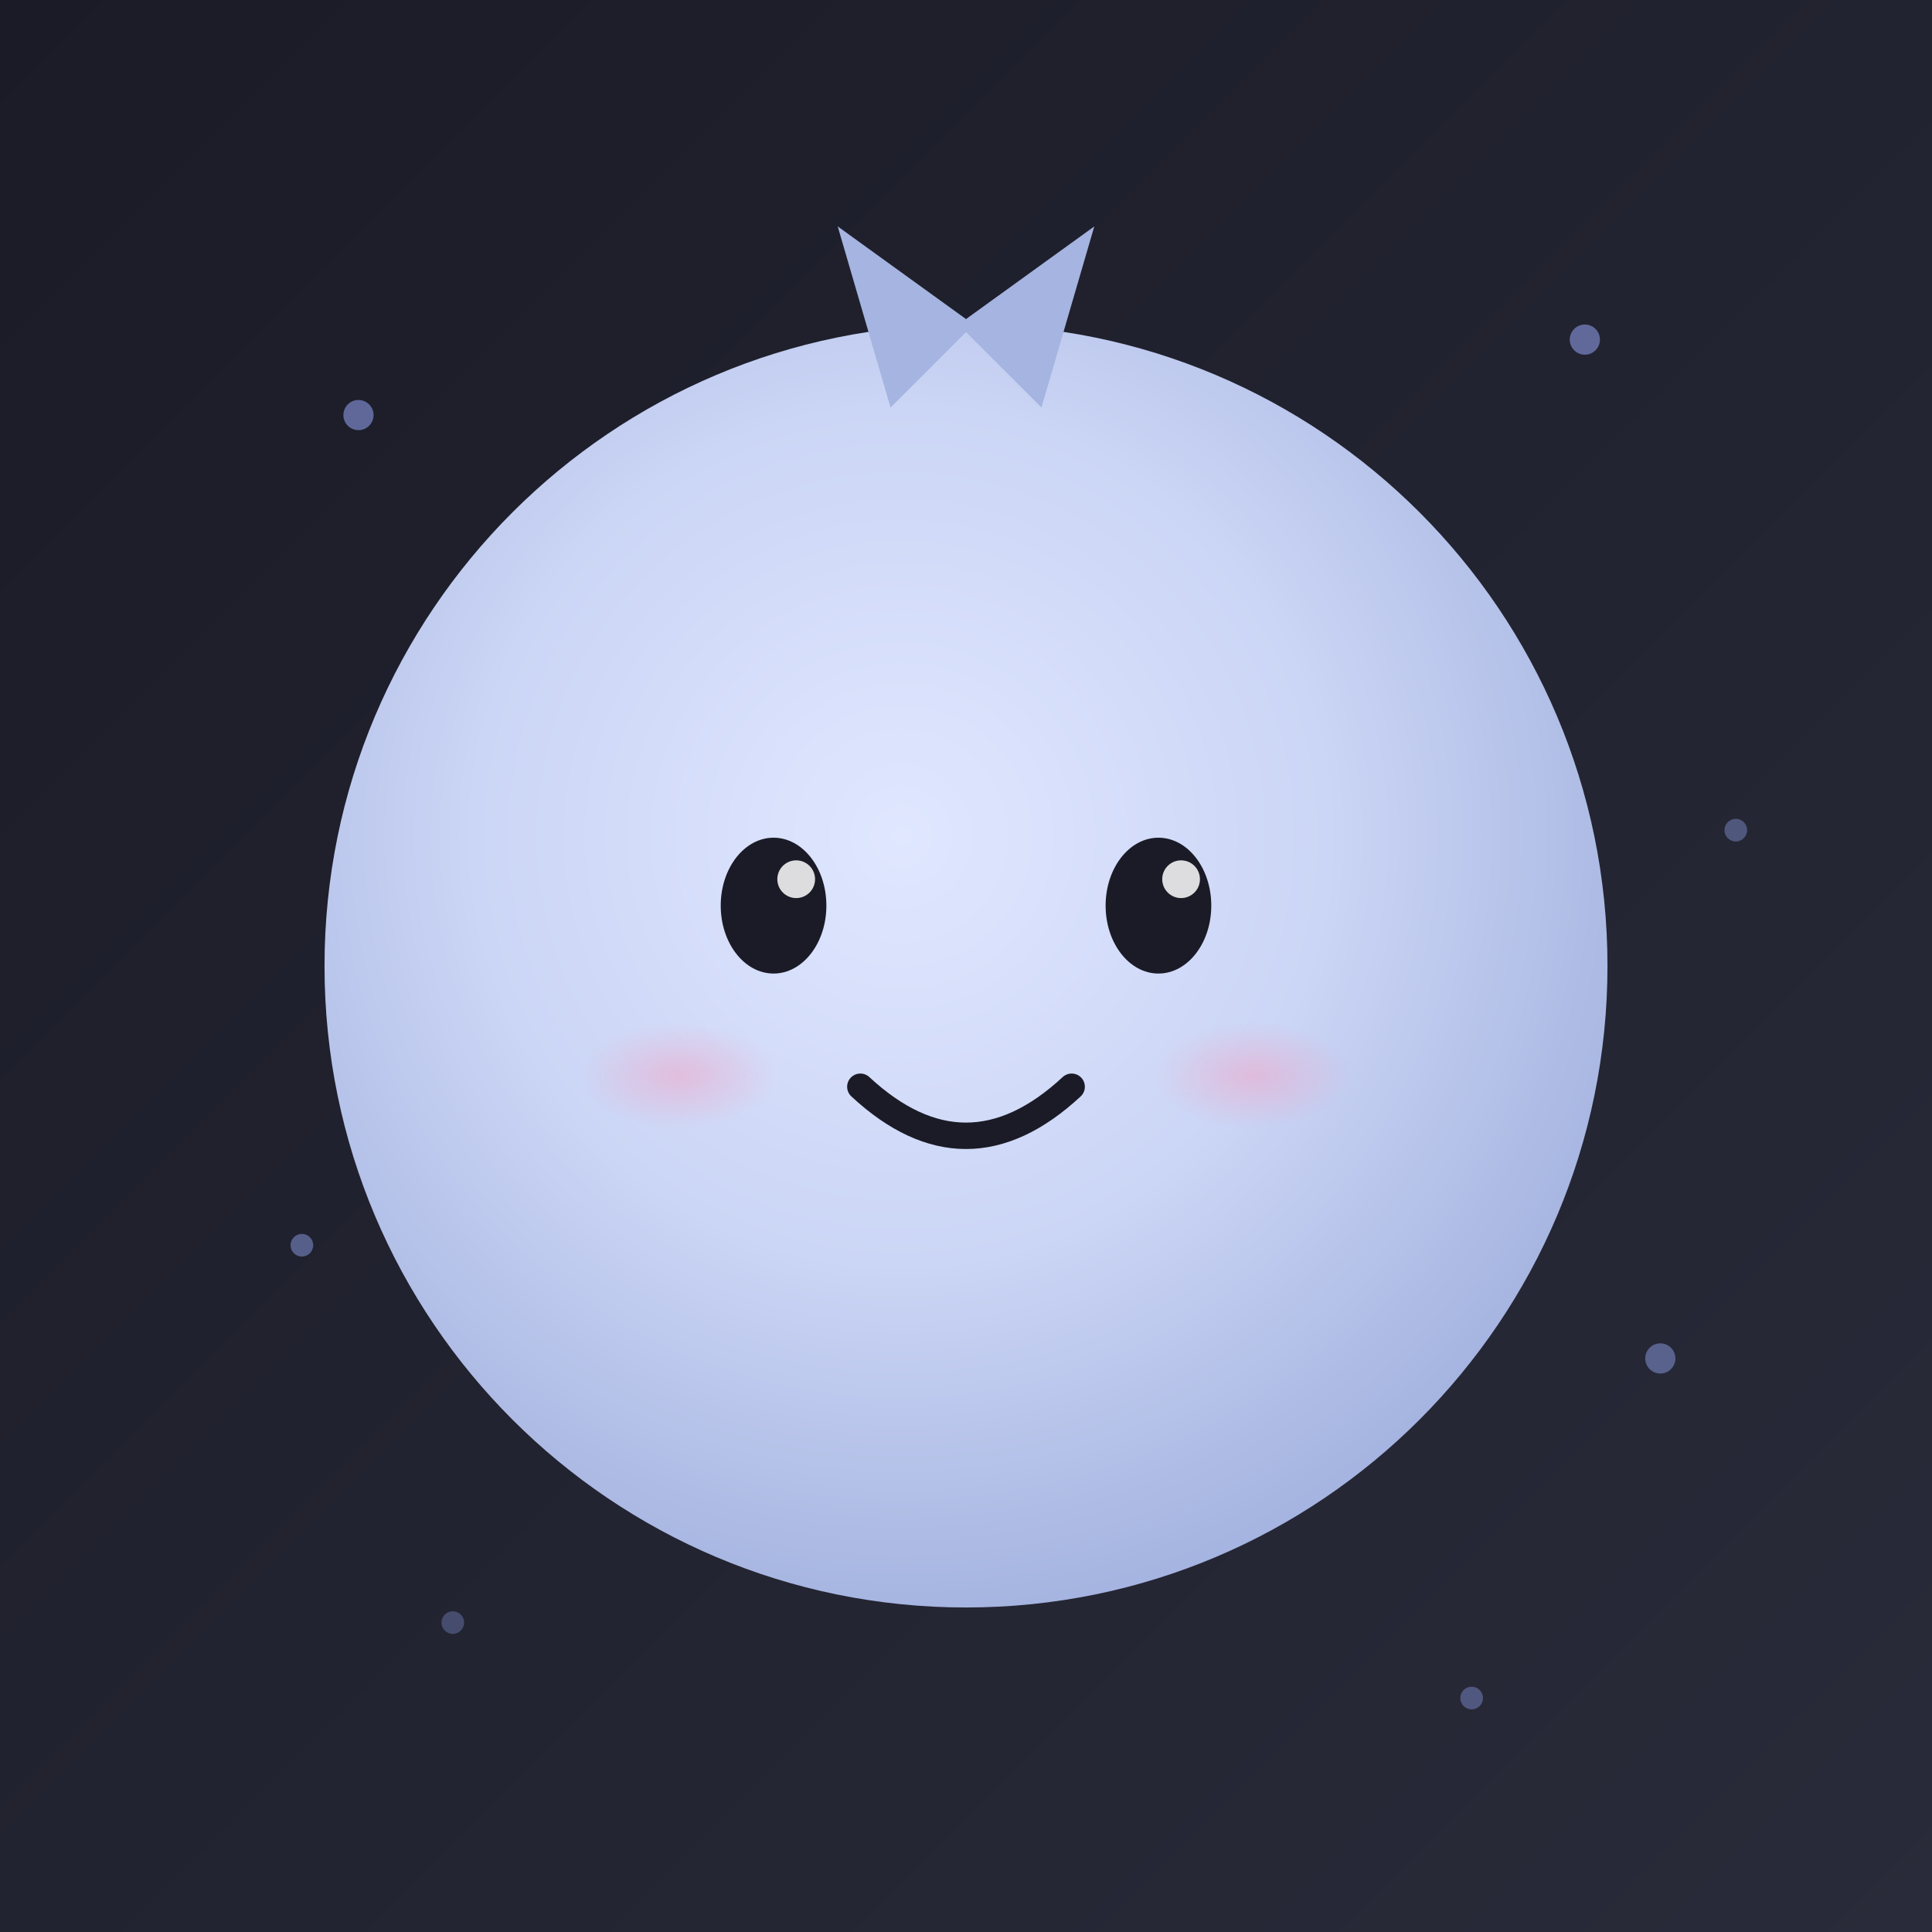
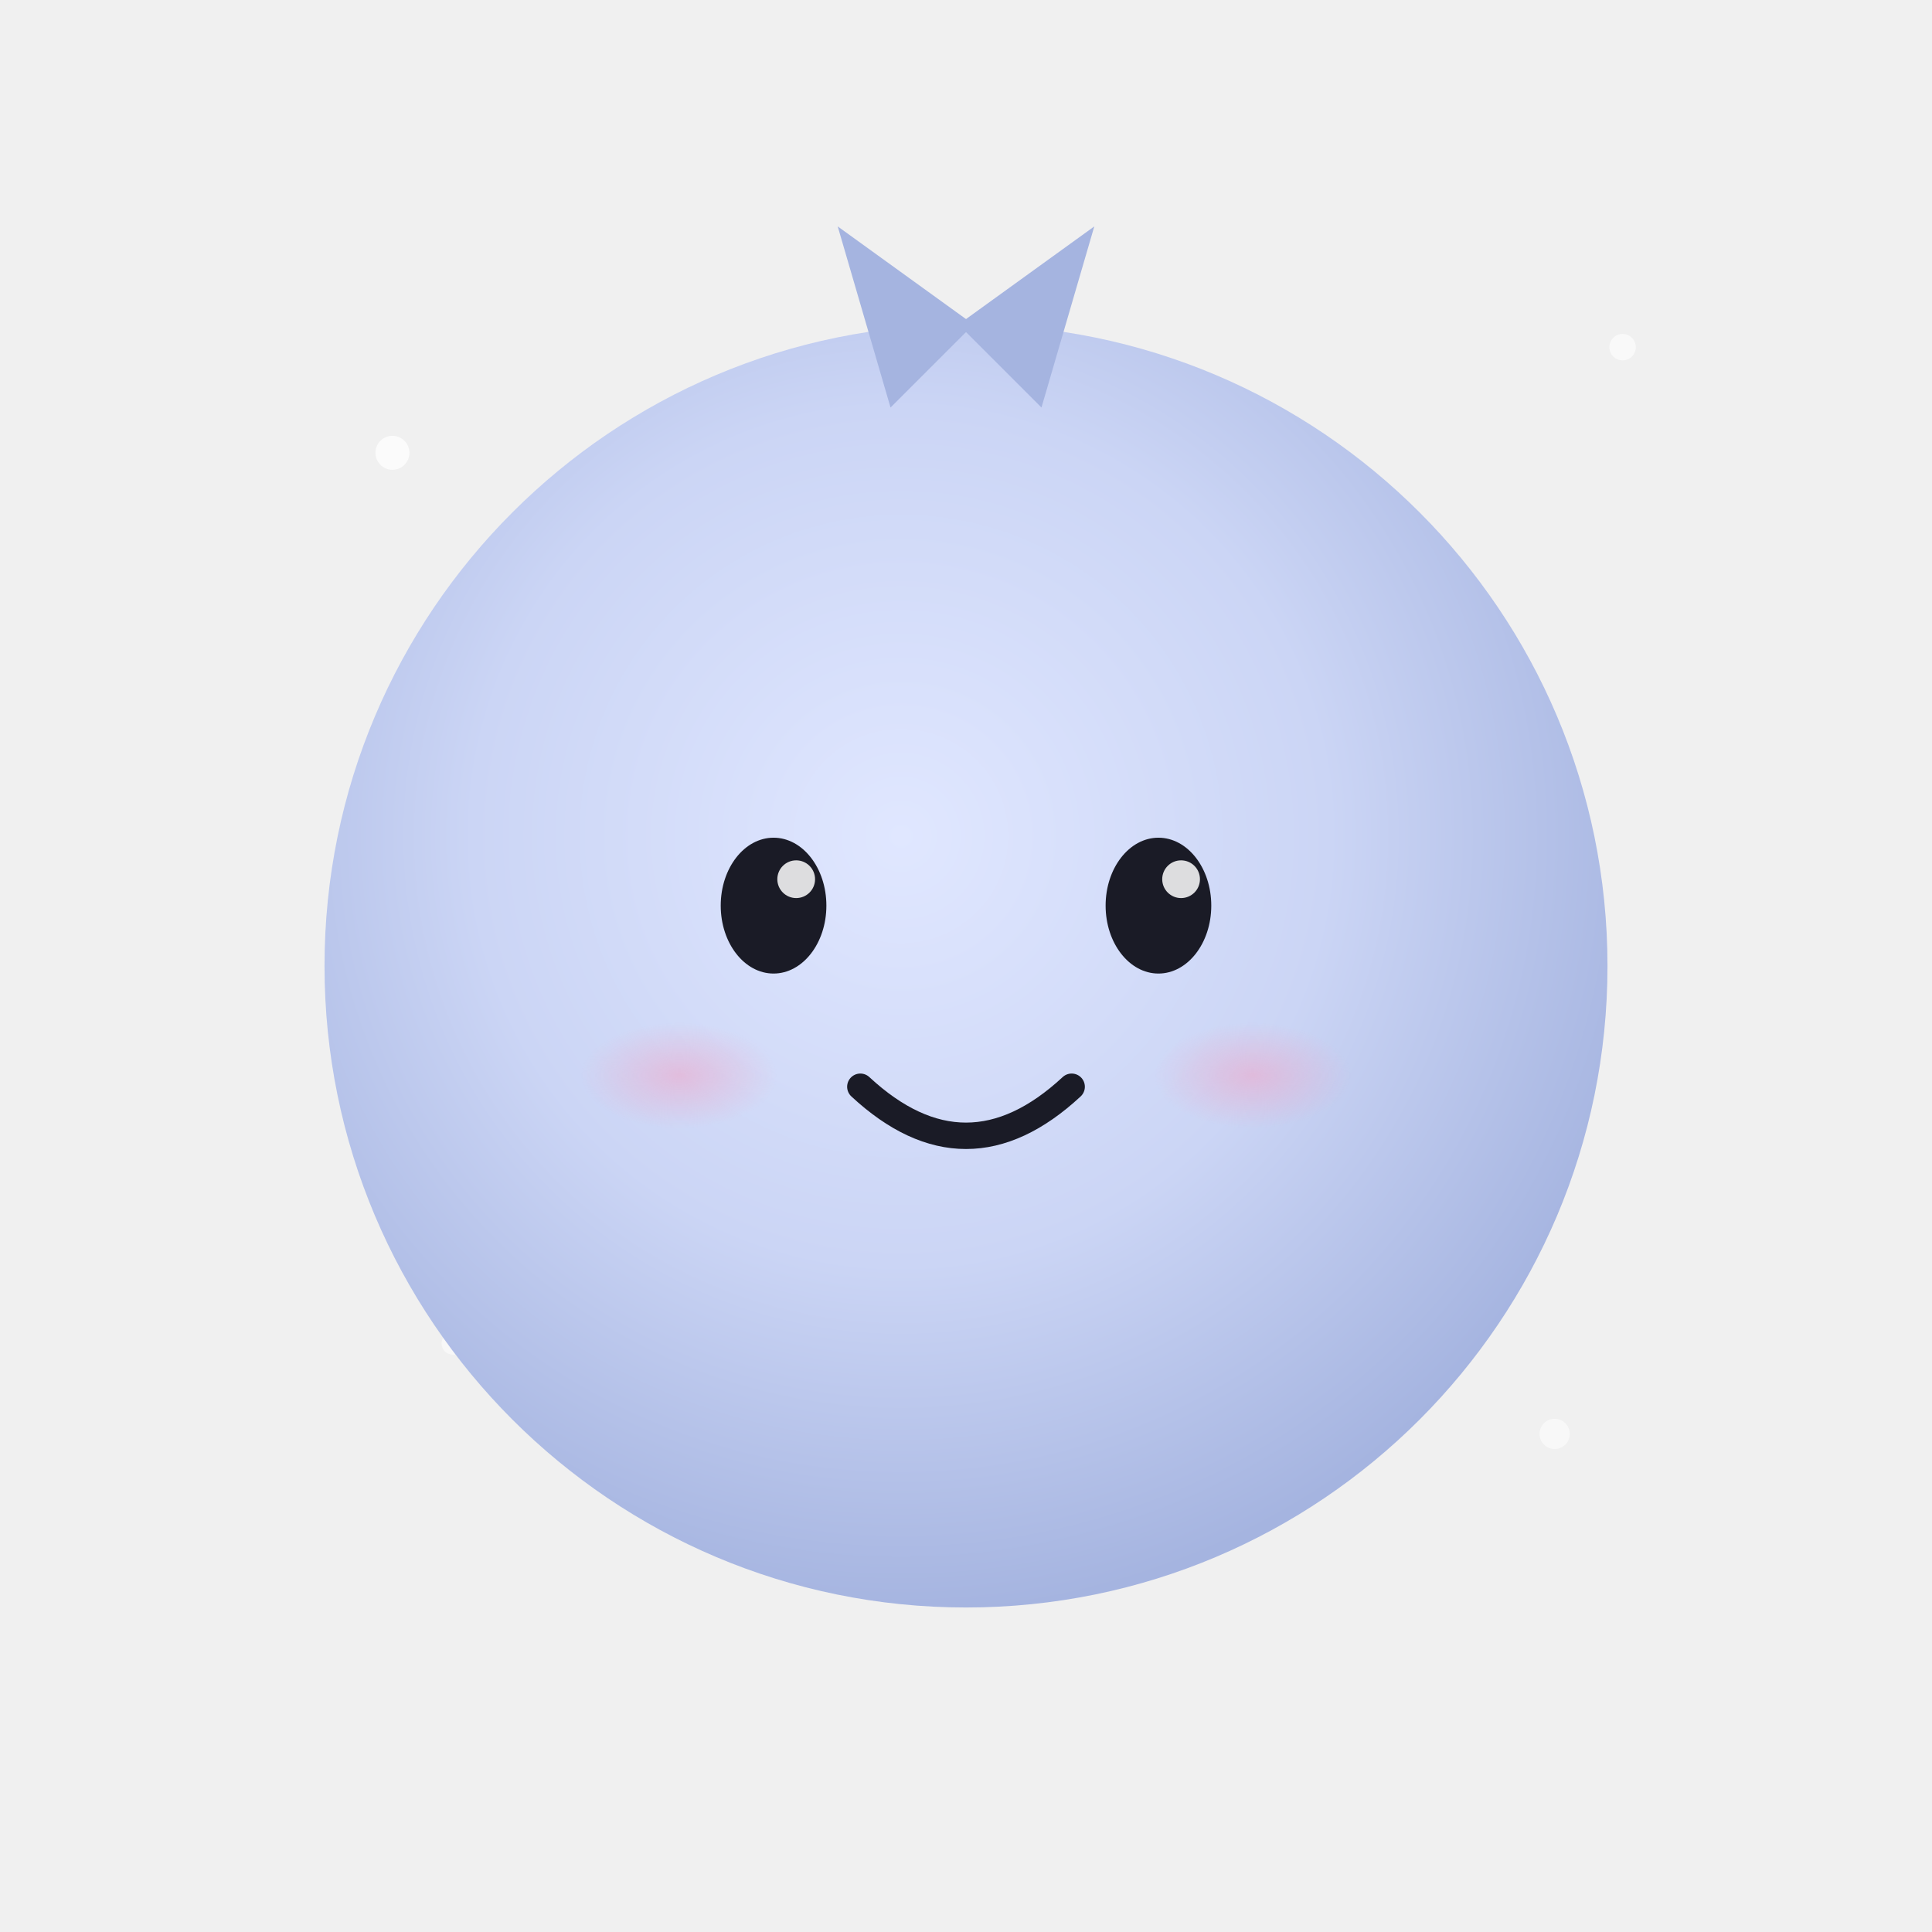
<svg xmlns="http://www.w3.org/2000/svg" width="512" height="512" viewBox="0 0 512 512">
  <defs>
-     <linearGradient id="sky" x1="0%" y1="0%" x2="100%" y2="100%">
-       <stop offset="0%" stop-color="#1a1b26" />
-       <stop offset="100%" stop-color="#2a2b3a" />
-     </linearGradient>
    <radialGradient id="moon" cx="45%" cy="40%" r="60%">
      <stop offset="0%" stop-color="#e0e7ff" />
      <stop offset="55%" stop-color="#cbd5f5" />
      <stop offset="100%" stop-color="#a5b4e0" />
    </radialGradient>
    <radialGradient id="cheek" cx="50%" cy="50%" r="50%">
      <stop offset="0%" stop-color="#f0a6c8" stop-opacity="0.55" />
      <stop offset="100%" stop-color="#f0a6c8" stop-opacity="0" />
    </radialGradient>
  </defs>
-   <rect width="512" height="512" fill="url(#sky)" />
-   <circle cx="95" cy="110" r="4" fill="#7a88c7" opacity="0.7" />
-   <circle cx="150" cy="200" r="3" fill="#7a88c7" opacity="0.5" />
-   <circle cx="420" cy="90" r="4" fill="#7a88c7" opacity="0.7" />
-   <circle cx="460" cy="220" r="3" fill="#7a88c7" opacity="0.5" />
-   <circle cx="80" cy="330" r="3" fill="#7a88c7" opacity="0.6" />
-   <circle cx="440" cy="360" r="4" fill="#7a88c7" opacity="0.6" />
-   <circle cx="120" cy="430" r="3" fill="#7a88c7" opacity="0.4" />
-   <circle cx="390" cy="450" r="3" fill="#7a88c7" opacity="0.5" />
-   <circle cx="230" cy="70" r="3" fill="#7a88c7" opacity="0.5" />
-   <circle cx="350" cy="150" r="3" fill="#7a88c7" opacity="0.6" />
+   <circle cx="104" cy="120" r="4.5" fill="#ffffff" opacity="0.75" />
+   <circle cx="430" cy="92" r="3.5" fill="#ffffff" opacity="0.6" />
+   <circle cx="120" cy="356" r="3" fill="#ffffff" opacity="0.5" />
+   <circle cx="412" cy="380" r="4" fill="#ffffff" opacity="0.55" />
+   <circle cx="240" cy="84" r="3" fill="#ffffff" opacity="0.55" />
+   <circle cx="360" cy="150" r="3" fill="#ffffff" opacity="0.6" />
  <ellipse cx="155" cy="270" rx="34" ry="26" fill="#a9b6d8" opacity="0.5" />
  <ellipse cx="350" cy="300" rx="28" ry="22" fill="#a9b6d8" opacity="0.45" />
  <ellipse cx="270" cy="360" rx="20" ry="16" fill="#a9b6d8" opacity="0.4" />
  <circle cx="256" cy="256" r="170" fill="url(#moon)" />
  <ellipse cx="205" cy="240" rx="14" ry="18" fill="#1a1b26" />
  <ellipse cx="307" cy="240" rx="14" ry="18" fill="#1a1b26" />
  <circle cx="211" cy="233" r="5" fill="#ffffff" opacity="0.85" />
  <circle cx="313" cy="233" r="5" fill="#ffffff" opacity="0.85" />
  <ellipse cx="180" cy="285" rx="26" ry="14" fill="url(#cheek)" />
  <ellipse cx="332" cy="285" rx="26" ry="14" fill="url(#cheek)" />
  <path d="M 228 288 Q 256 314 284 288" stroke="#1a1b26" stroke-width="7" fill="none" stroke-linecap="round" />
  <path d="M 236 108 L 222 60 L 258 86 Z" fill="#a5b4e0" />
  <path d="M 276 108 L 290 60 L 254 86 Z" fill="#a5b4e0" />
</svg>
